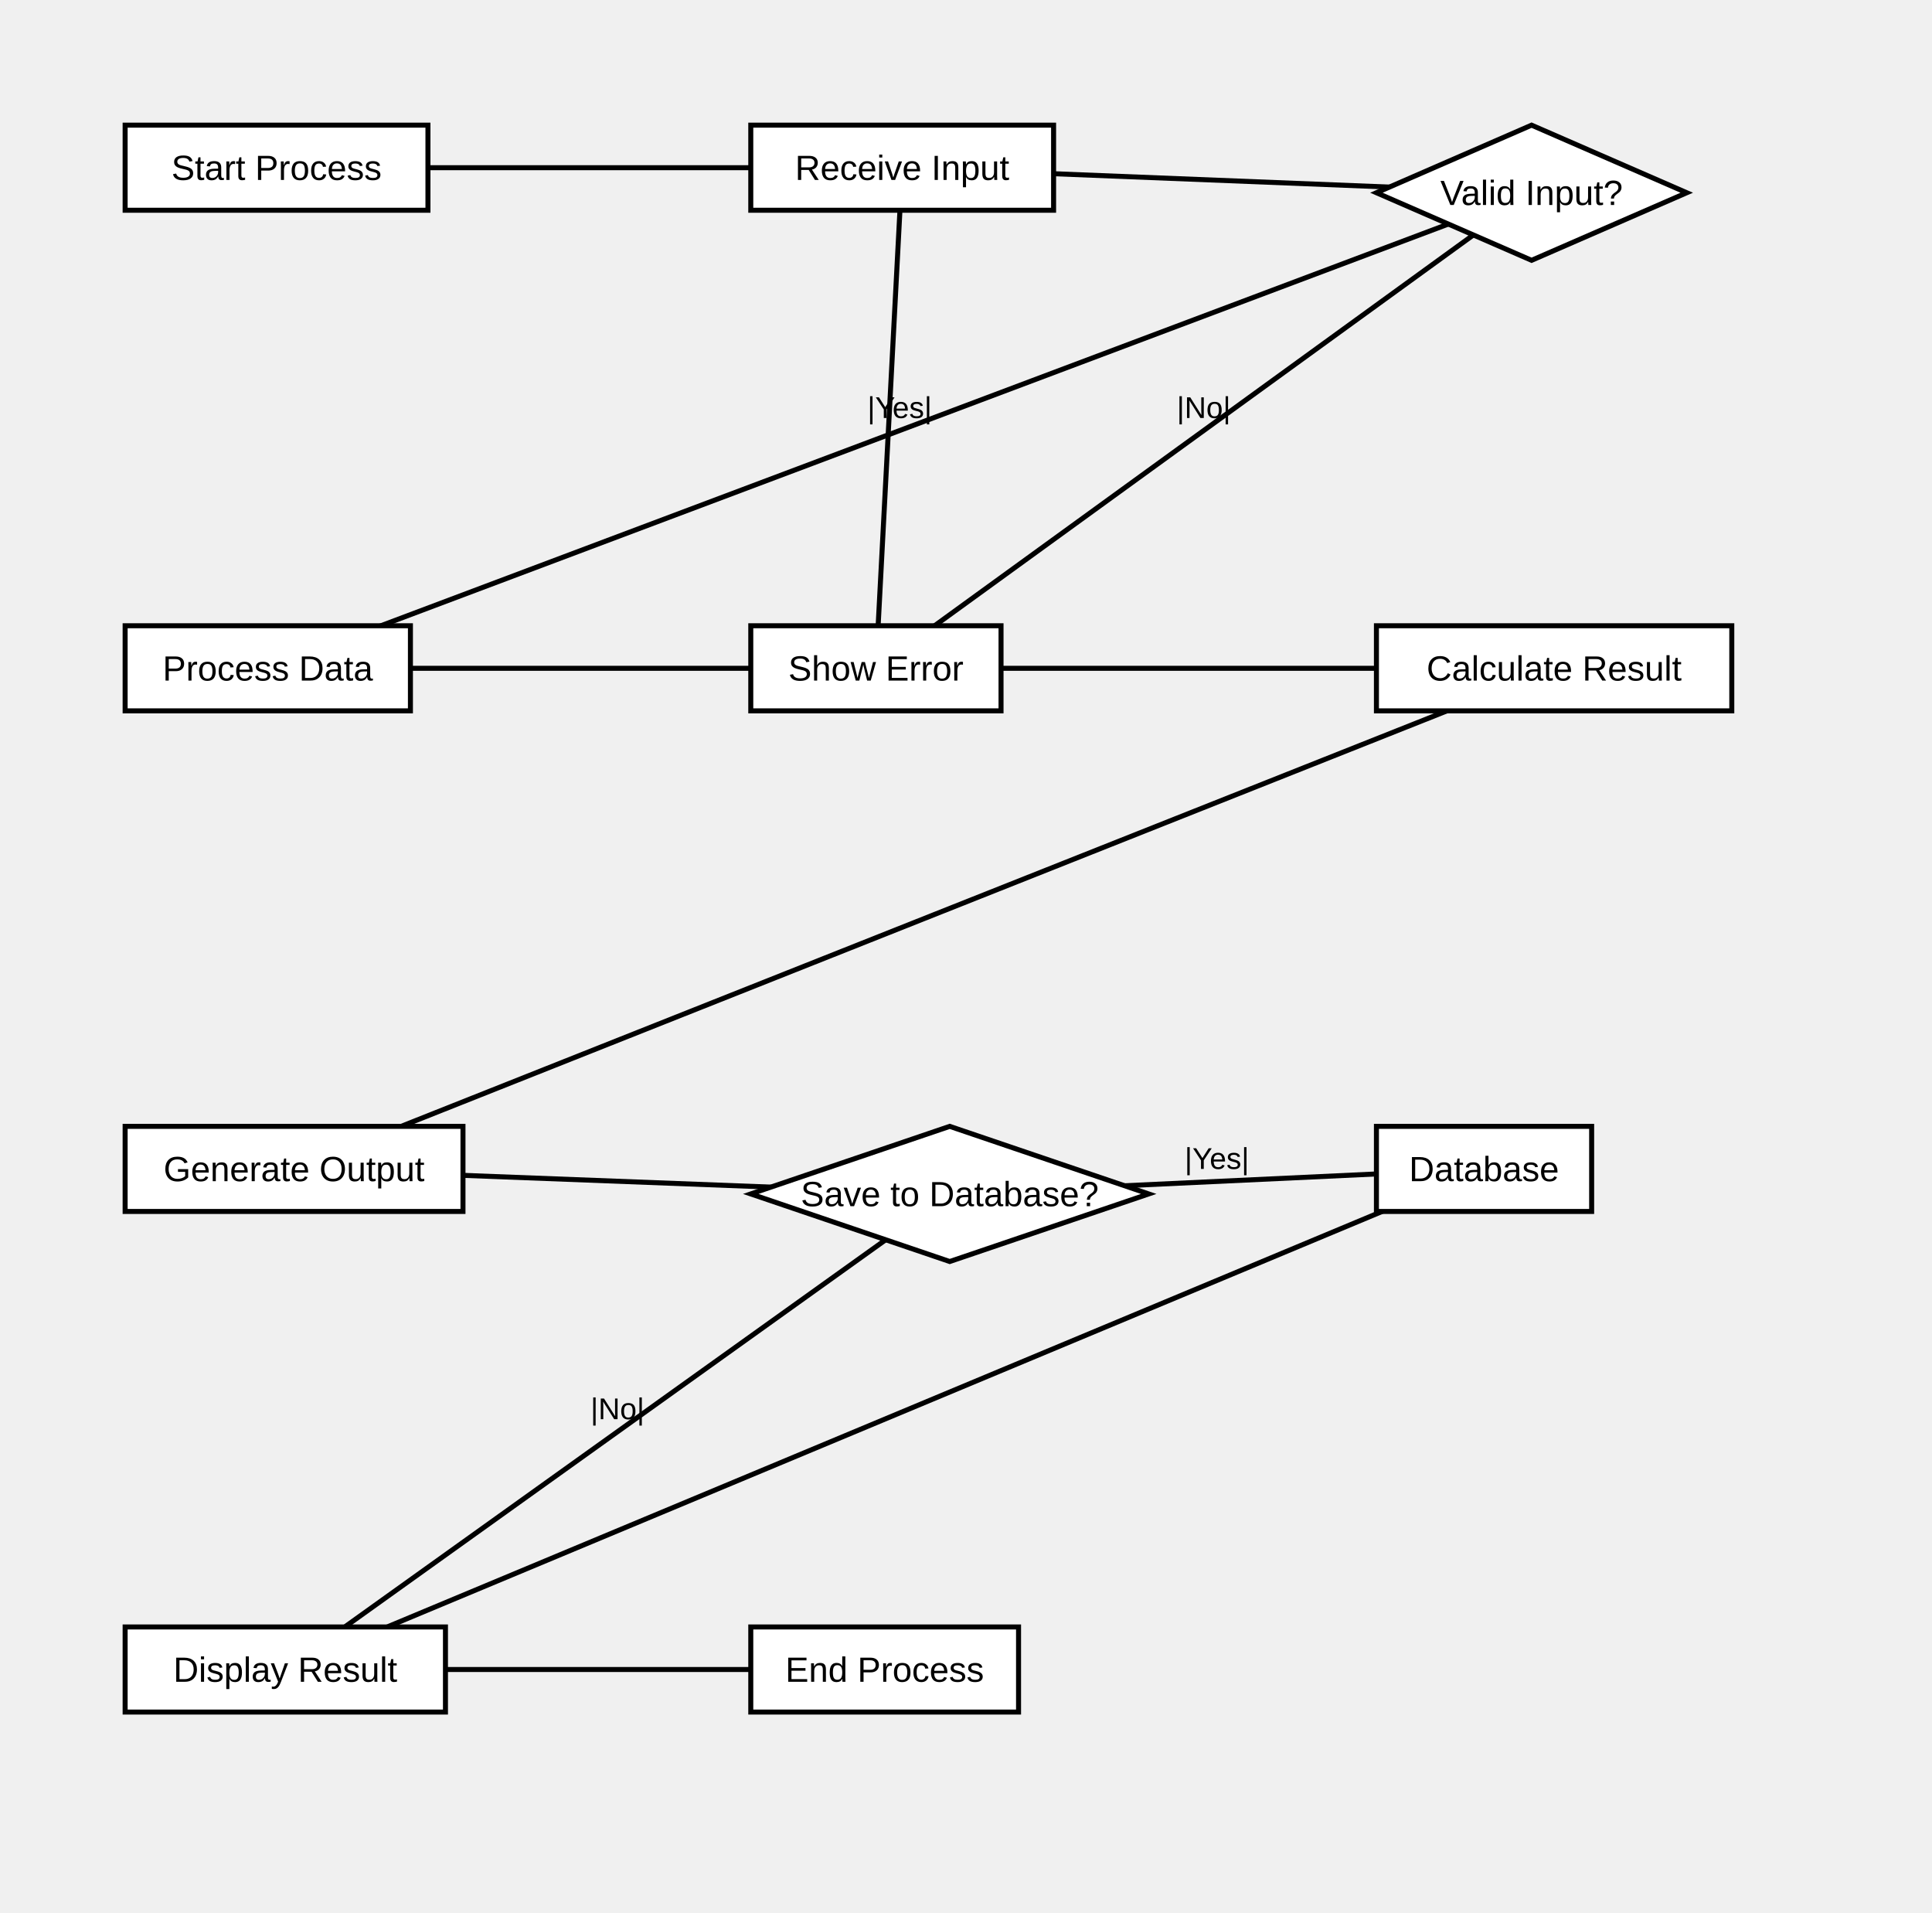
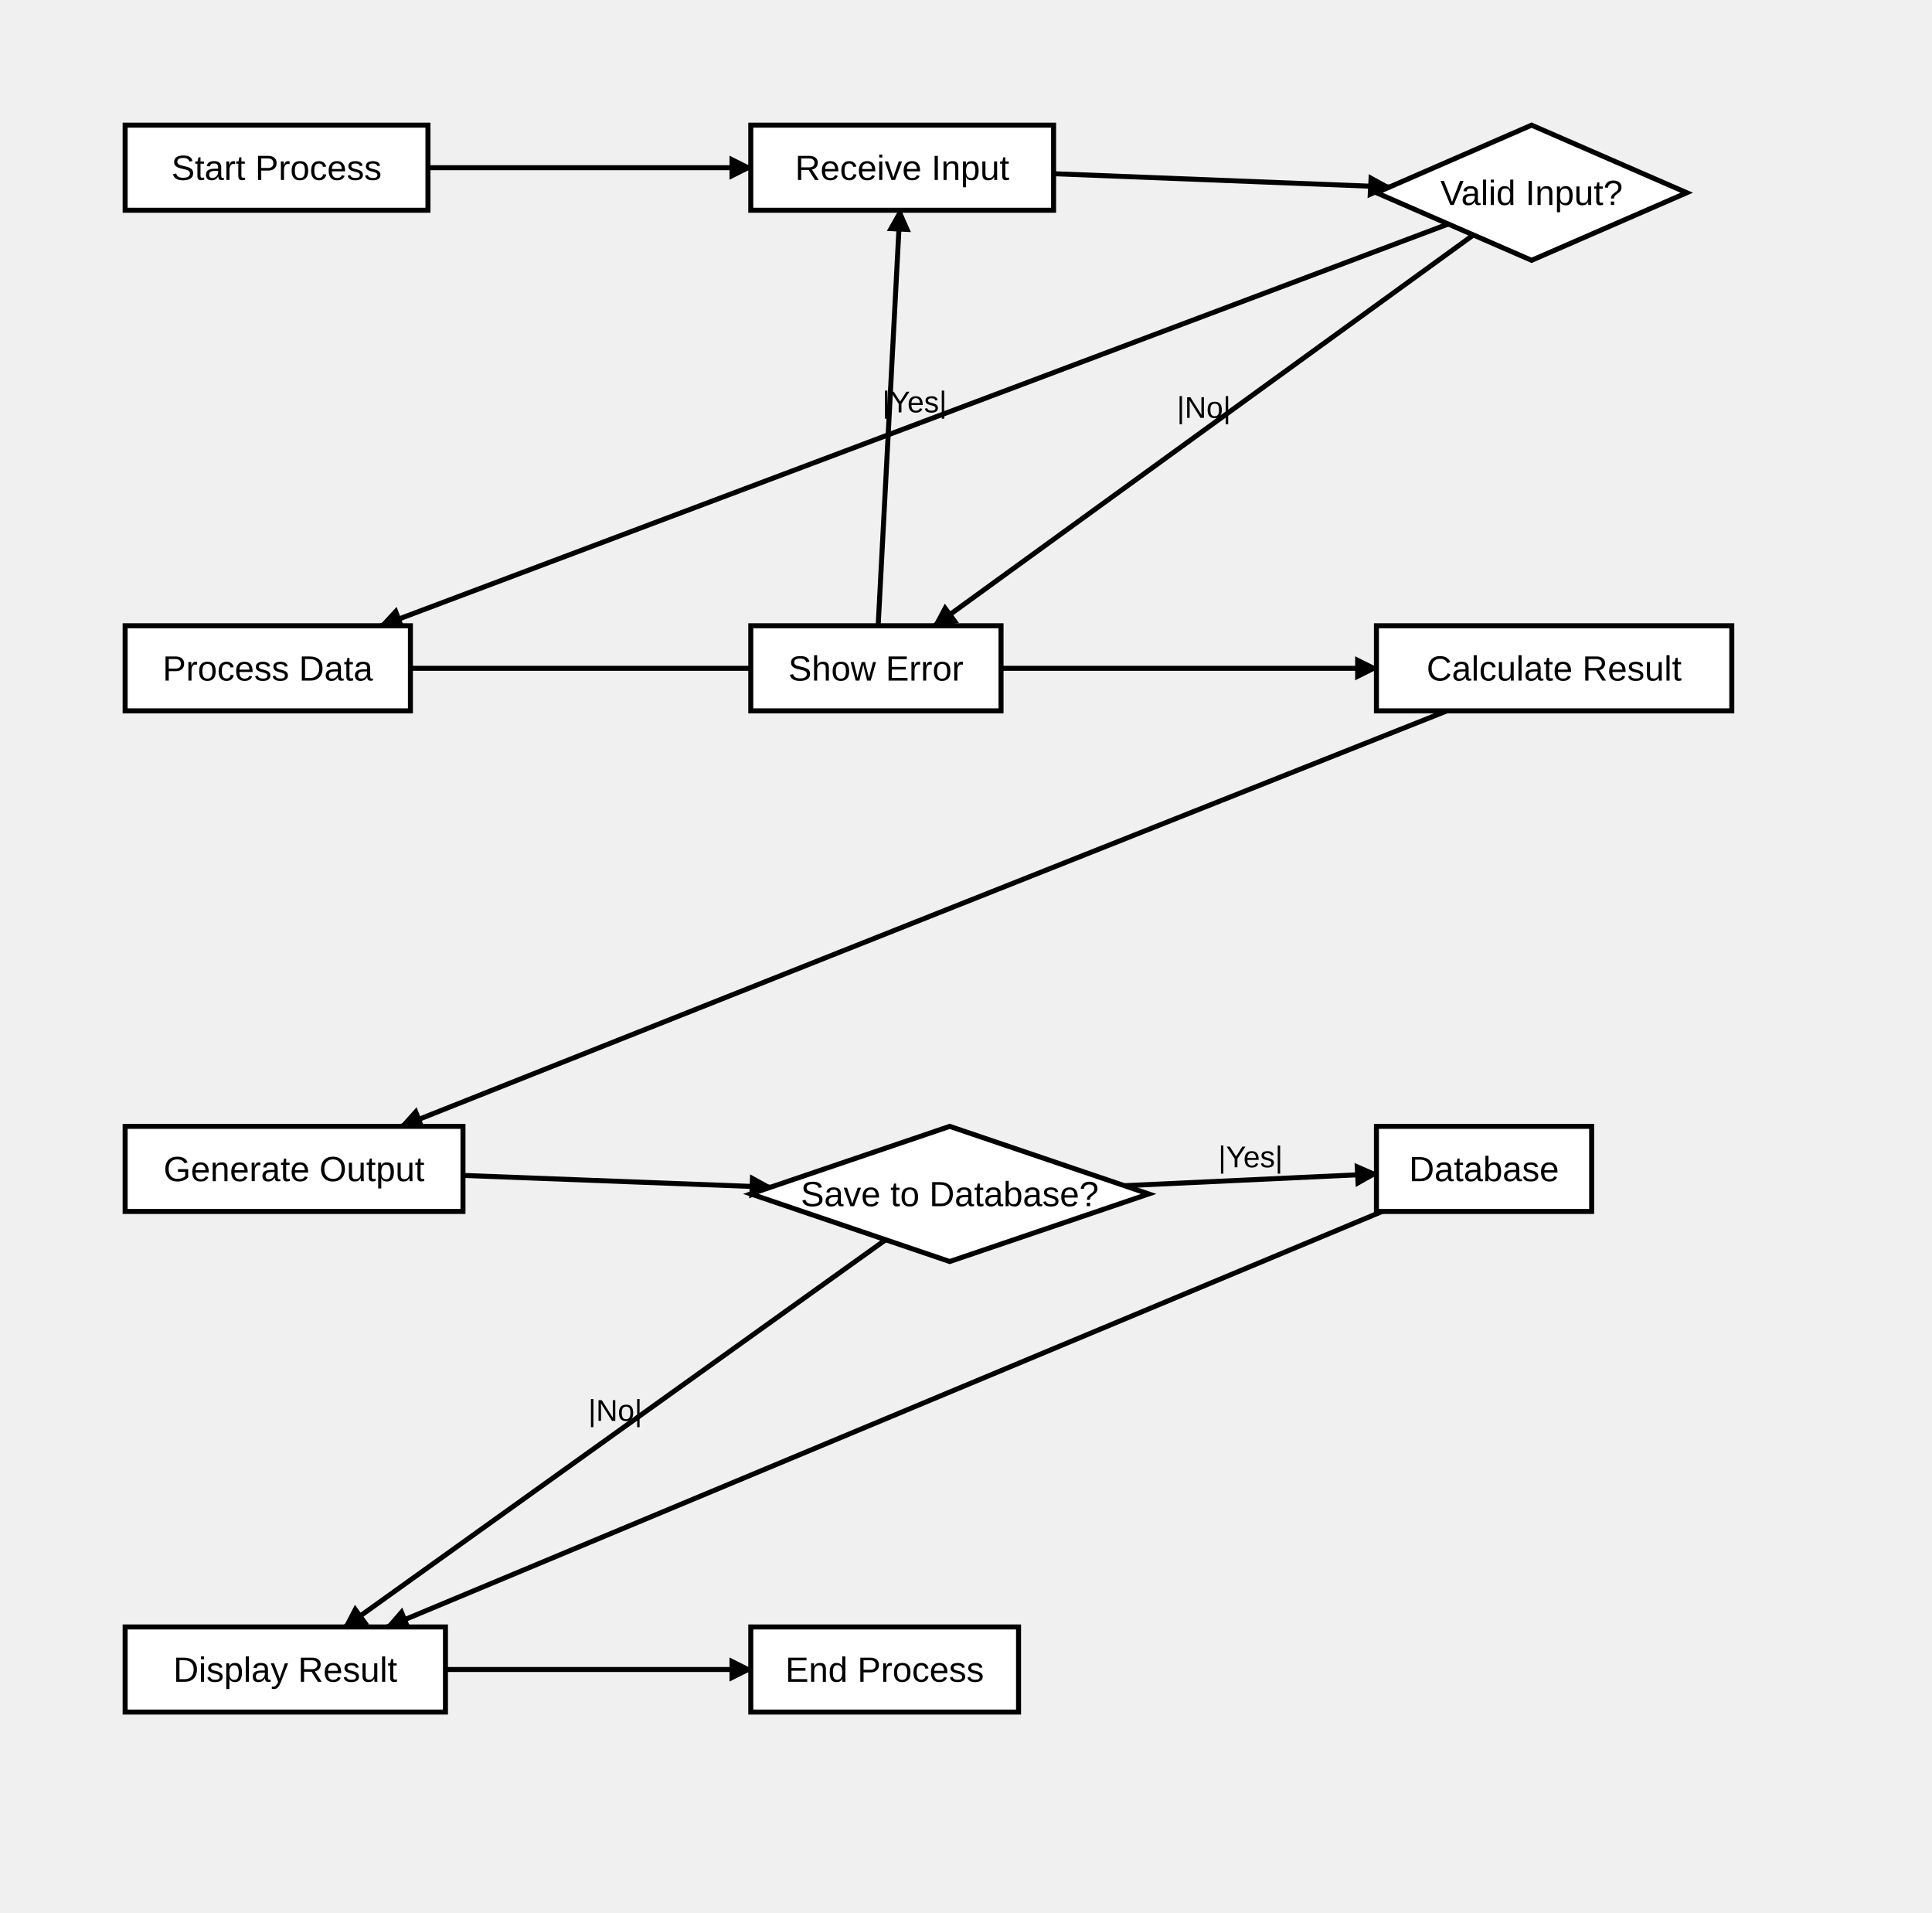
- <svg xmlns="http://www.w3.org/2000/svg" width="772.0" height="764.0" viewBox="0 0 772.0 764.0" version="1.2" baseProfile="tiny">
+ <svg xmlns="http://www.w3.org/2000/svg" width="772.0" height="764.0" viewBox="0 0 772.0 764.0" version="1.2" baseProfile="tiny" overflow="hidden">
  <g id="edge-Start_to_Input">
-     <path fill="none" stroke="#000000" stroke-width="2.0" d="M 110.5 67.0 L 360.5 67.0" />
-     <polygon fill="#000000" points="360.5,67.0 352.5,71.0 352.5,63.0" />
+     <path fill="none" stroke="#000000" stroke-width="2.0" d="M 171.0 67.0 L 300.0 67.0" />
+     <polygon fill="#000000" stroke="#000000" points="300.0,67.0 292.0,63.0 292.0,71.0" />
  </g>
  <g id="edge-Input_to_Validate">
-     <path fill="none" stroke="#000000" stroke-width="2.0" d="M 360.5 67.0 L 612.0 77.0" />
-     <polygon fill="#000000" points="612.0,77.0 603.847,80.679 604.165,72.685" />
+     <path fill="none" stroke="#000000" stroke-width="2.0" d="M 421.0 69.4 L 555.2 74.7" />
+     <polygon fill="#000000" stroke="#000000" points="555.2,74.7 547.4,70.4 547.0,78.4" />
  </g>
  <g id="edge-Validate_to_Process">
-     <path fill="none" stroke="#000000" stroke-width="2.0" d="M 612.0 77.0 L 107.0 267.0" />
-     <polygon fill="#000000" points="107.0,267.0 113.079,260.439 115.896,267.927" />
-     <text fill="#000000" x="359.5" y="167.0" text-anchor="middle" font-family="Arial, Helvetica, sans-serif" font-size="12.0">|Yes|</text>
+     <path fill="none" stroke="#000000" stroke-width="2.0" d="M 578.7 89.5 L 152.2 250.0" />
+     <polygon fill="#000000" stroke="#000000" points="152.2,250.0 161.1,250.9 158.3,243.4" />
+     <text fill="#000000" x="365.45" y="164.75" text-anchor="middle" font-family="Arial, Helvetica, sans-serif" font-size="12.0">|Yes|</text>
  </g>
  <g id="edge-Validate_to_Error">
-     <path fill="none" stroke="#000000" stroke-width="2.0" d="M 612.0 77.0 L 350.0 267.0" />
-     <polygon fill="#000000" points="350.0,267.0 354.128,259.065 358.825,265.542" />
-     <text fill="#000000" x="481.0" y="167.0" text-anchor="middle" font-family="Arial, Helvetica, sans-serif" font-size="12.0">|No|</text>
+     <path fill="none" stroke="#000000" stroke-width="2.0" d="M 588.7 93.9 L 373.4 250.0" />
+     <polygon fill="#000000" stroke="#000000" points="373.4,250.0 382.3,248.5 377.6,242.1" />
+     <text fill="#000000" x="481.05" y="166.95" text-anchor="middle" font-family="Arial, Helvetica, sans-serif" font-size="12.0">|No|</text>
  </g>
  <g id="edge-Error_to_Input">
-     <path fill="none" stroke="#000000" stroke-width="2.0" d="M 350.0 267.0 L 360.5 67.0" />
-     <polygon fill="#000000" points="360.5,67.0 364.075,75.199 356.086,74.779" />
+     <path fill="none" stroke="#000000" stroke-width="2.0" d="M 350.9 250.0 L 359.6 84.0" />
+     <polygon fill="#000000" stroke="#000000" points="359.6,84.0 355.2,91.8 363.2,92.2" />
  </g>
  <g id="edge-Process_to_Calculate">
-     <path fill="none" stroke="#000000" stroke-width="2.0" d="M 107.0 267.0 L 621.0 267.0" />
-     <polygon fill="#000000" points="621.0,267.0 613.0,271.0 613.0,263.0" />
+     <path fill="none" stroke="#000000" stroke-width="2.0" d="M 164.0 267.0 L 550.0 267.0" />
+     <polygon fill="#000000" stroke="#000000" points="550.0,267.0 542.0,263.0 542.0,271.0" />
  </g>
  <g id="edge-Calculate_to_Output">
-     <path fill="none" stroke="#000000" stroke-width="2.0" d="M 621.0 267.0 L 117.5 467.0" />
-     <polygon fill="#000000" points="117.5,467.0 123.458,460.329 126.412,467.764" />
+     <path fill="none" stroke="#000000" stroke-width="2.0" d="M 578.2 284.0 L 160.3 450.0" />
+     <polygon fill="#000000" stroke="#000000" points="160.3,450.0 169.2,450.8 166.3,443.3" />
  </g>
  <g id="edge-Output_to_Save">
-     <path fill="none" stroke="#000000" stroke-width="2.0" d="M 117.5 467.0 L 379.5 477.0" />
-     <polygon fill="#000000" points="379.5,477.0 371.353,480.692 371.658,472.698" />
+     <path fill="none" stroke="#000000" stroke-width="2.0" d="M 185.0 469.6 L 308.0 474.3" />
+     <polygon fill="#000000" stroke="#000000" points="308.0,474.3 300.2,470.0 299.9,478.0" />
  </g>
  <g id="edge-Save_to_DB">
-     <path fill="none" stroke="#000000" stroke-width="2.0" d="M 379.5 477.0 L 593.0 467.0" />
-     <polygon fill="#000000" points="593.0,467.0 585.196,471.37 584.822,463.379" />
-     <text fill="#000000" x="486.25" y="467.0" text-anchor="middle" font-family="Arial, Helvetica, sans-serif" font-size="12.0">|Yes|</text>
+     <path fill="none" stroke="#000000" stroke-width="2.0" d="M 449.4 473.7 L 550.0 469.0" />
+     <polygon fill="#000000" stroke="#000000" points="550.0,469.0 541.8,465.4 542.2,473.4" />
+     <text fill="#000000" x="499.7" y="466.35" text-anchor="middle" font-family="Arial, Helvetica, sans-serif" font-size="12.0">|Yes|</text>
  </g>
  <g id="edge-Save_to_Display">
-     <path fill="none" stroke="#000000" stroke-width="2.0" d="M 379.5 477.0 L 114.0 667.0" />
-     <polygon fill="#000000" points="114.0,667.0 118.178,659.091 122.834,665.597" />
-     <text fill="#000000" x="246.75" y="567.0" text-anchor="middle" font-family="Arial, Helvetica, sans-serif" font-size="12.0">|No|</text>
+     <path fill="none" stroke="#000000" stroke-width="2.0" d="M 353.9 495.3 L 137.8 650.0" />
+     <polygon fill="#000000" stroke="#000000" points="137.8,650.0 146.6,648.6 141.9,642.1" />
+     <text fill="#000000" x="245.85" y="567.65" text-anchor="middle" font-family="Arial, Helvetica, sans-serif" font-size="12.0">|No|</text>
  </g>
  <g id="edge-DB_to_Display">
-     <path fill="none" stroke="#000000" stroke-width="2.0" d="M 593.0 467.0 L 114.0 667.0" />
-     <polygon fill="#000000" points="114.0,667.0 119.841,660.226 122.924,667.609" />
+     <path fill="none" stroke="#000000" stroke-width="2.0" d="M 552.3 484.0 L 154.7 650.0" />
+     <polygon fill="#000000" stroke="#000000" points="154.7,650.0 163.6,650.6 160.6,643.2" />
  </g>
  <g id="edge-Display_to_End">
-     <path fill="none" stroke="#000000" stroke-width="2.0" d="M 114.0 667.0 L 353.5 667.0" />
-     <polygon fill="#000000" points="353.5,667.0 345.5,671.0 345.5,663.0" />
+     <path fill="none" stroke="#000000" stroke-width="2.0" d="M 178.0 667.0 L 300.0 667.0" />
+     <polygon fill="#000000" stroke="#000000" points="300.0,667.0 292.0,663.0 292.0,671.0" />
  </g>
  <g id="node-Start">
    <rect fill="#ffffff" stroke="#000000" stroke-width="2.0" x="50.0" y="50.0" width="121.0" height="34.0" />
    <text fill="#000000" x="110.5" y="71.9" text-anchor="middle" font-family="Arial, Helvetica, sans-serif" font-size="14.0">Start Process</text>
  </g>
  <g id="node-Input">
    <rect fill="#ffffff" stroke="#000000" stroke-width="2.0" x="300.0" y="50.0" width="121.0" height="34.0" />
    <text fill="#000000" x="360.5" y="71.9" text-anchor="middle" font-family="Arial, Helvetica, sans-serif" font-size="14.0">Receive Input</text>
  </g>
  <g id="node-Validate">
    <polygon fill="#ffffff" stroke="#000000" stroke-width="2.0" points="612.0,50 674.0,77.0 612.0,104.0 550,77.0" />
    <text fill="#000000" x="612.0" y="81.9" text-anchor="middle" font-family="Arial, Helvetica, sans-serif" font-size="14.0">Valid Input?</text>
  </g>
  <g id="node-Process">
    <rect fill="#ffffff" stroke="#000000" stroke-width="2.0" x="50.0" y="250.0" width="114.0" height="34.0" />
    <text fill="#000000" x="107.0" y="271.9" text-anchor="middle" font-family="Arial, Helvetica, sans-serif" font-size="14.0">Process Data</text>
  </g>
  <g id="node-Error">
    <rect fill="#ffffff" stroke="#000000" stroke-width="2.0" x="300.0" y="250.0" width="100.0" height="34.0" />
    <text fill="#000000" x="350.0" y="271.9" text-anchor="middle" font-family="Arial, Helvetica, sans-serif" font-size="14.0">Show Error</text>
  </g>
  <g id="node-Calculate">
    <rect fill="#ffffff" stroke="#000000" stroke-width="2.0" x="550.0" y="250.0" width="142.0" height="34.0" />
    <text fill="#000000" x="621.0" y="271.9" text-anchor="middle" font-family="Arial, Helvetica, sans-serif" font-size="14.0">Calculate Result</text>
  </g>
  <g id="node-Output">
    <rect fill="#ffffff" stroke="#000000" stroke-width="2.0" x="50.0" y="450.0" width="135.0" height="34.0" />
    <text fill="#000000" x="117.5" y="471.9" text-anchor="middle" font-family="Arial, Helvetica, sans-serif" font-size="14.0">Generate Output</text>
  </g>
  <g id="node-Save">
    <polygon fill="#ffffff" stroke="#000000" stroke-width="2.0" points="379.5,450 459.0,477.0 379.5,504.0 300,477.0" />
    <text fill="#000000" x="379.5" y="481.9" text-anchor="middle" font-family="Arial, Helvetica, sans-serif" font-size="14.0">Save to Database?</text>
  </g>
  <g id="node-DB">
    <rect fill="#ffffff" stroke="#000000" stroke-width="2.0" x="550.0" y="450.0" width="86.0" height="34.0" />
    <text fill="#000000" x="593.0" y="471.9" text-anchor="middle" font-family="Arial, Helvetica, sans-serif" font-size="14.0">Database</text>
  </g>
  <g id="node-Display">
    <rect fill="#ffffff" stroke="#000000" stroke-width="2.0" x="50.0" y="650.0" width="128.0" height="34.0" />
    <text fill="#000000" x="114.0" y="671.9" text-anchor="middle" font-family="Arial, Helvetica, sans-serif" font-size="14.0">Display Result</text>
  </g>
  <g id="node-End">
    <rect fill="#ffffff" stroke="#000000" stroke-width="2.0" x="300.0" y="650.0" width="107.0" height="34.0" />
    <text fill="#000000" x="353.5" y="671.9" text-anchor="middle" font-family="Arial, Helvetica, sans-serif" font-size="14.0">End Process</text>
  </g>
</svg>
